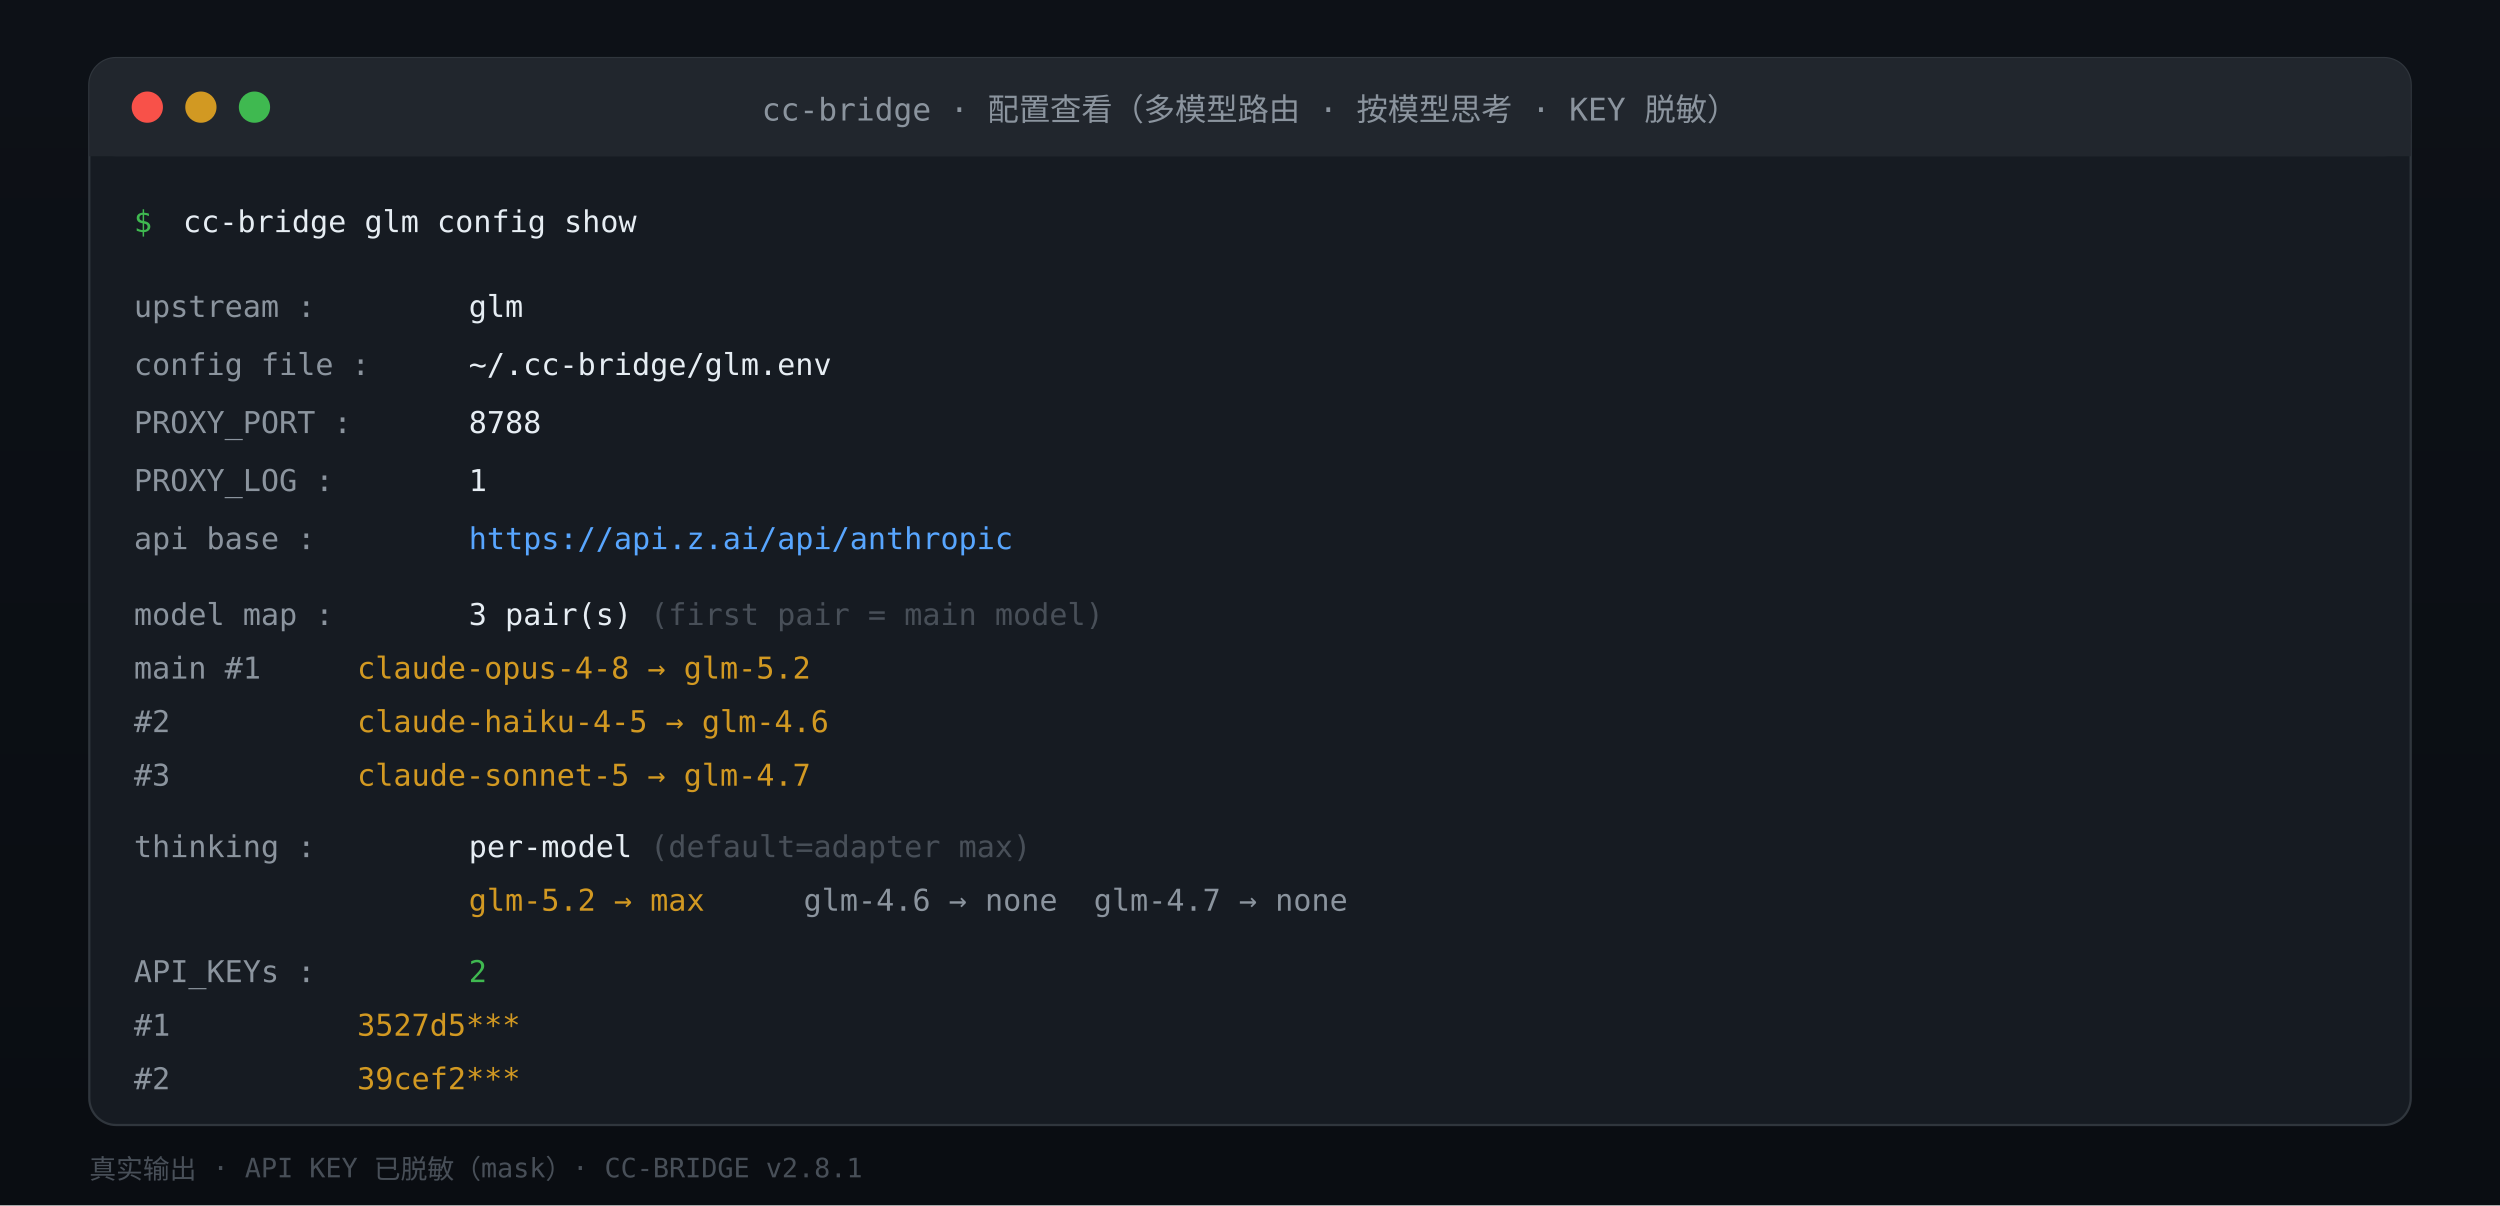
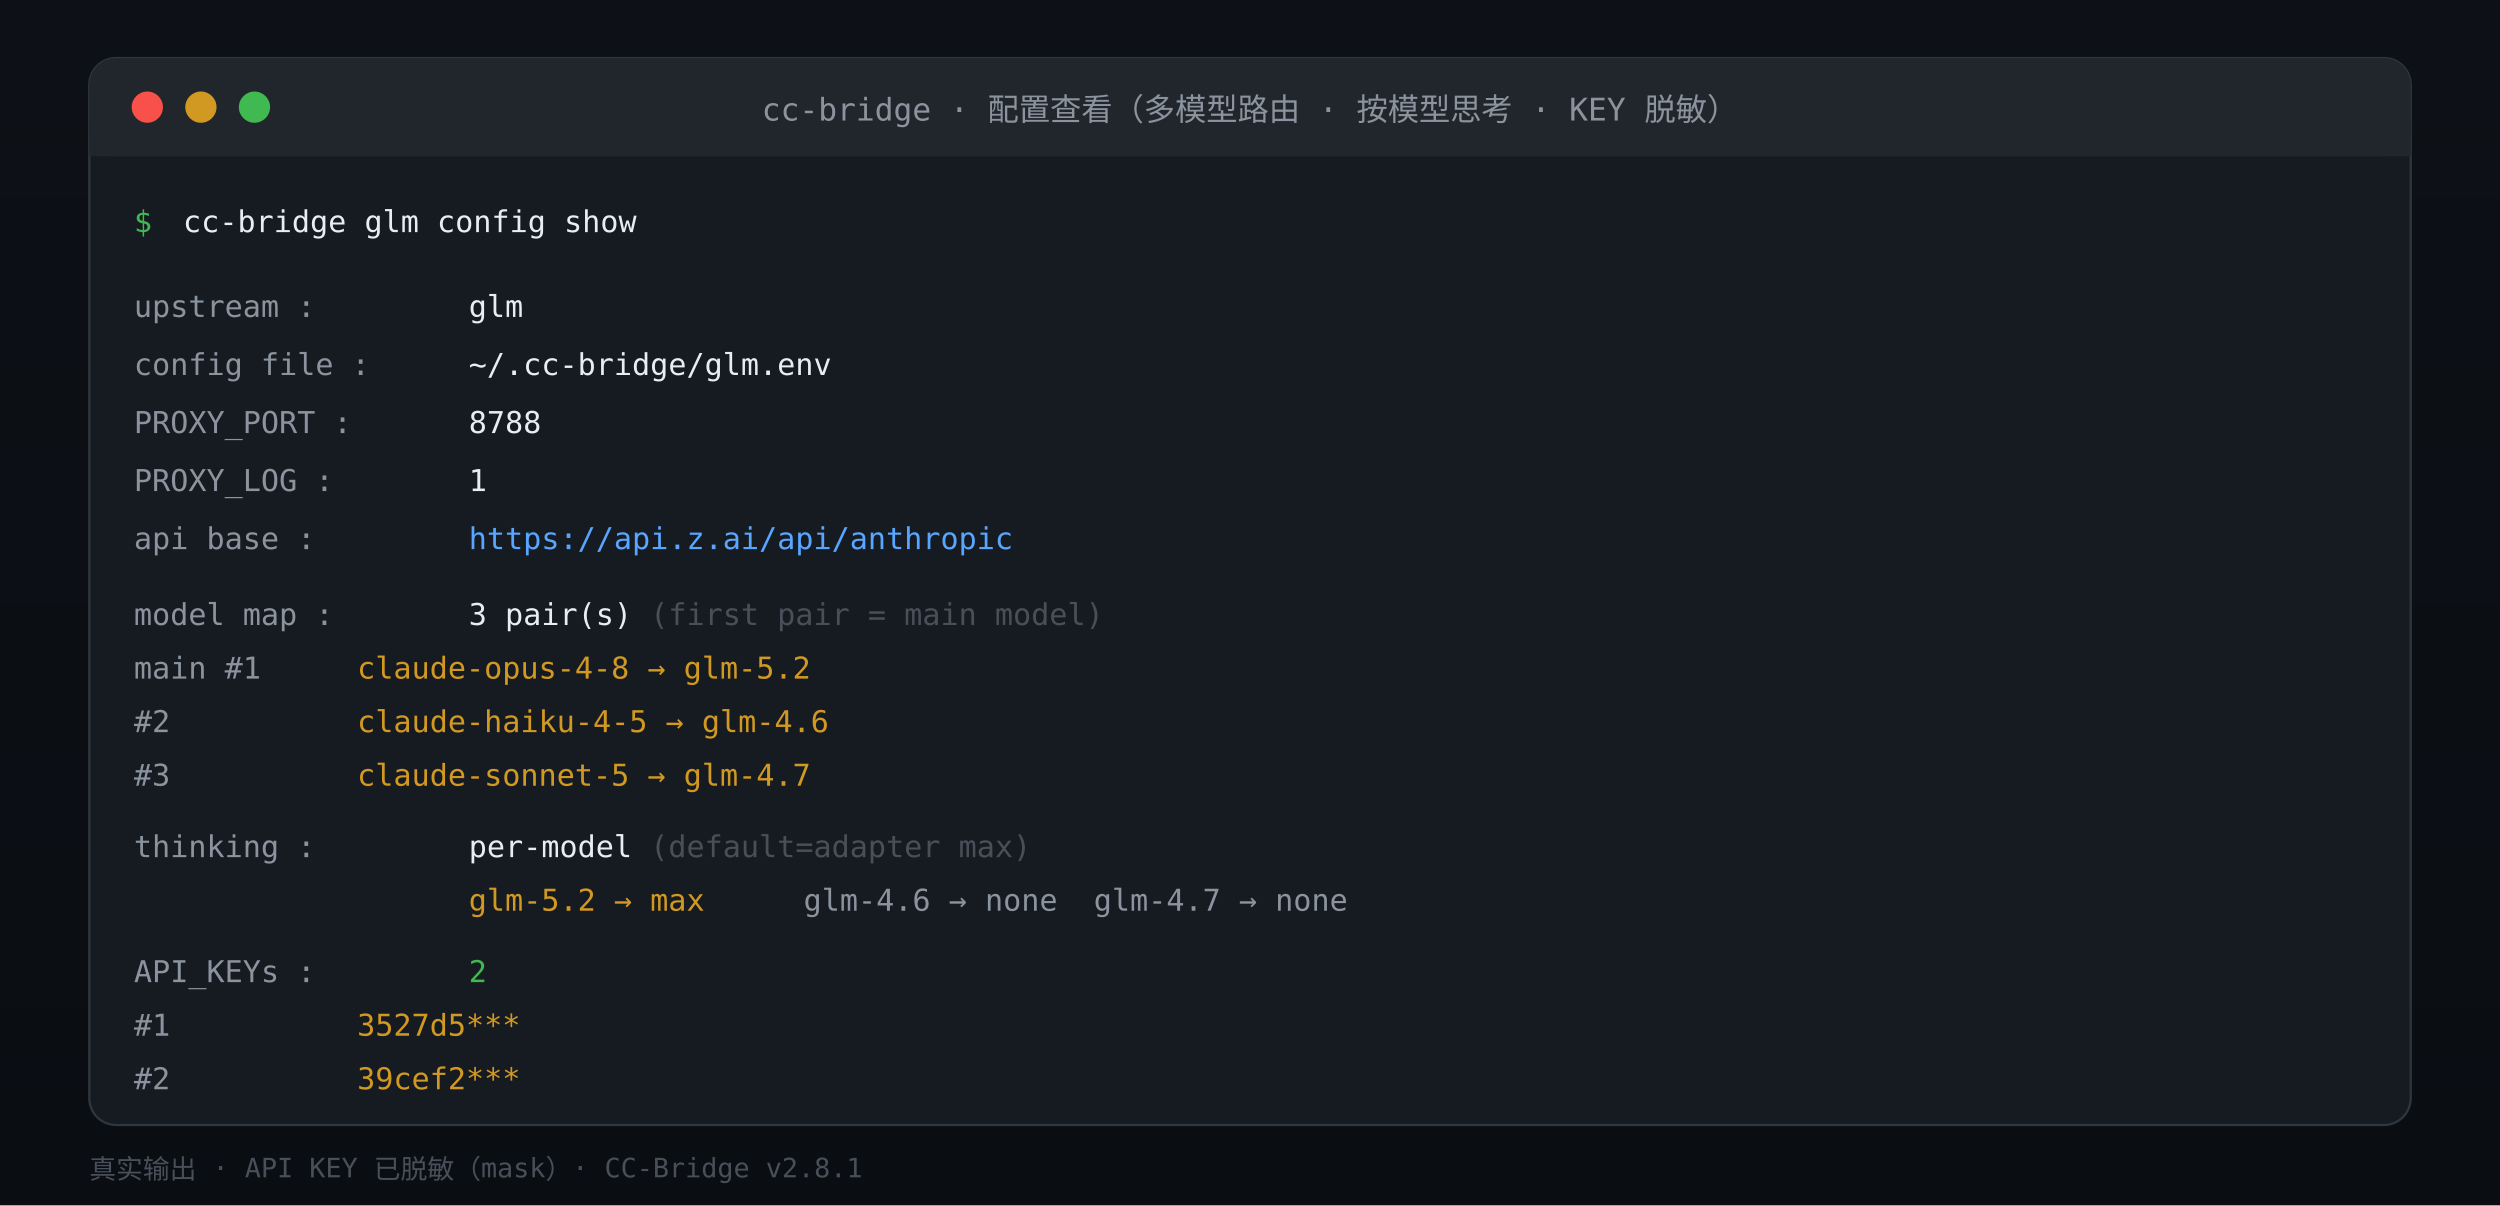
<svg xmlns="http://www.w3.org/2000/svg" viewBox="0 0 1120 540" font-family="'SF Mono', Menlo, Monaco, 'PingFang SC', 'Microsoft YaHei', monospace">
  <defs>
    <linearGradient id="bg" x1="0" y1="0" x2="0" y2="1">
      <stop offset="0" stop-color="#0d1117" />
      <stop offset="1" stop-color="#0a0d12" />
    </linearGradient>
  </defs>
  <rect width="1120" height="540" fill="url(#bg)" />
  <rect x="40" y="26" width="1040" height="478" rx="12" fill="#161b22" stroke="#30363d" />
  <rect x="40" y="26" width="1040" height="44" rx="12" fill="#21262d" />
  <rect x="40" y="54" width="1040" height="16" fill="#21262d" />
  <circle cx="66" cy="48" r="7" fill="#f85149" />
  <circle cx="90" cy="48" r="7" fill="#d29922" />
  <circle cx="114" cy="48" r="7" fill="#3fb950" />
  <text x="560" y="54" text-anchor="middle" font-size="14" fill="#8b949e">cc-bridge · 配置查看（多模型路由 · 按模型思考 · KEY 脱敏）</text>
  <text x="60" y="104" font-size="13.5" fill="#3fb950">$ </text>
  <text x="82" y="104" font-size="13.5" fill="#e6edf3">cc-bridge glm config show</text>
  <text x="60" y="142" font-size="13.5" fill="#8b949e">upstream      : </text>
  <text x="210" y="142" font-size="13.5" fill="#e6edf3">glm</text>
  <text x="60" y="168" font-size="13.5" fill="#8b949e">config file   : </text>
  <text x="210" y="168" font-size="13.5" fill="#e6edf3">~/.cc-bridge/glm.env</text>
  <text x="60" y="194" font-size="13.5" fill="#8b949e">PROXY_PORT    : </text>
  <text x="210" y="194" font-size="13.5" fill="#e6edf3">8788</text>
  <text x="60" y="220" font-size="13.5" fill="#8b949e">PROXY_LOG     : </text>
  <text x="210" y="220" font-size="13.5" fill="#e6edf3">1</text>
  <text x="60" y="246" font-size="13.5" fill="#8b949e">api base      : </text>
  <text x="210" y="246" font-size="13.5" fill="#58a6ff">https://api.z.ai/api/anthropic</text>
  <text x="60" y="280" font-size="13.5" fill="#8b949e">model map     : </text>
  <text x="210" y="280" font-size="13.5" fill="#e6edf3">3 pair(s)  <tspan fill="#484f58">(first pair = main model)</tspan>
  </text>
  <text x="60" y="304" font-size="13.5" fill="#8b949e">  main #1  </text>
  <text x="160" y="304" font-size="13.5" fill="#d29922">claude-opus-4-8 → glm-5.2</text>
  <text x="60" y="328" font-size="13.5" fill="#8b949e">       #2  </text>
  <text x="160" y="328" font-size="13.5" fill="#d29922">claude-haiku-4-5 → glm-4.6</text>
  <text x="60" y="352" font-size="13.5" fill="#8b949e">       #3  </text>
  <text x="160" y="352" font-size="13.5" fill="#d29922">claude-sonnet-5 → glm-4.7</text>
  <text x="60" y="384" font-size="13.5" fill="#8b949e">thinking      : </text>
  <text x="210" y="384" font-size="13.5" fill="#e6edf3">per-model  <tspan fill="#484f58">(default=adapter max)</tspan>
  </text>
  <text x="210" y="408" font-size="13.5" fill="#d29922">glm-5.2 → max</text>
  <text x="360" y="408" font-size="13.5" fill="#8b949e">glm-4.6 → none</text>
  <text x="490" y="408" font-size="13.5" fill="#8b949e">glm-4.7 → none</text>
  <text x="60" y="440" font-size="13.5" fill="#8b949e">API_KEYs      : </text>
  <text x="210" y="440" font-size="13.5" fill="#3fb950">2</text>
  <text x="60" y="464" font-size="13.5" fill="#8b949e">  #1       </text>
  <text x="160" y="464" font-size="13.5" fill="#d29922">3527d5***</text>
  <text x="60" y="488" font-size="13.5" fill="#8b949e">  #2       </text>
  <text x="160" y="488" font-size="13.5" fill="#d29922">39cef2***</text>
-   <text x="40" y="528" font-size="12" fill="#484f58">真实输出 · API KEY 已脱敏（mask）· CC-BRIDGE v2.8.1</text>
+   <text x="40" y="528" font-size="12" fill="#484f58">真实输出 · API KEY 已脱敏（mask）· CC-Bridge v2.8.1</text>
</svg>
